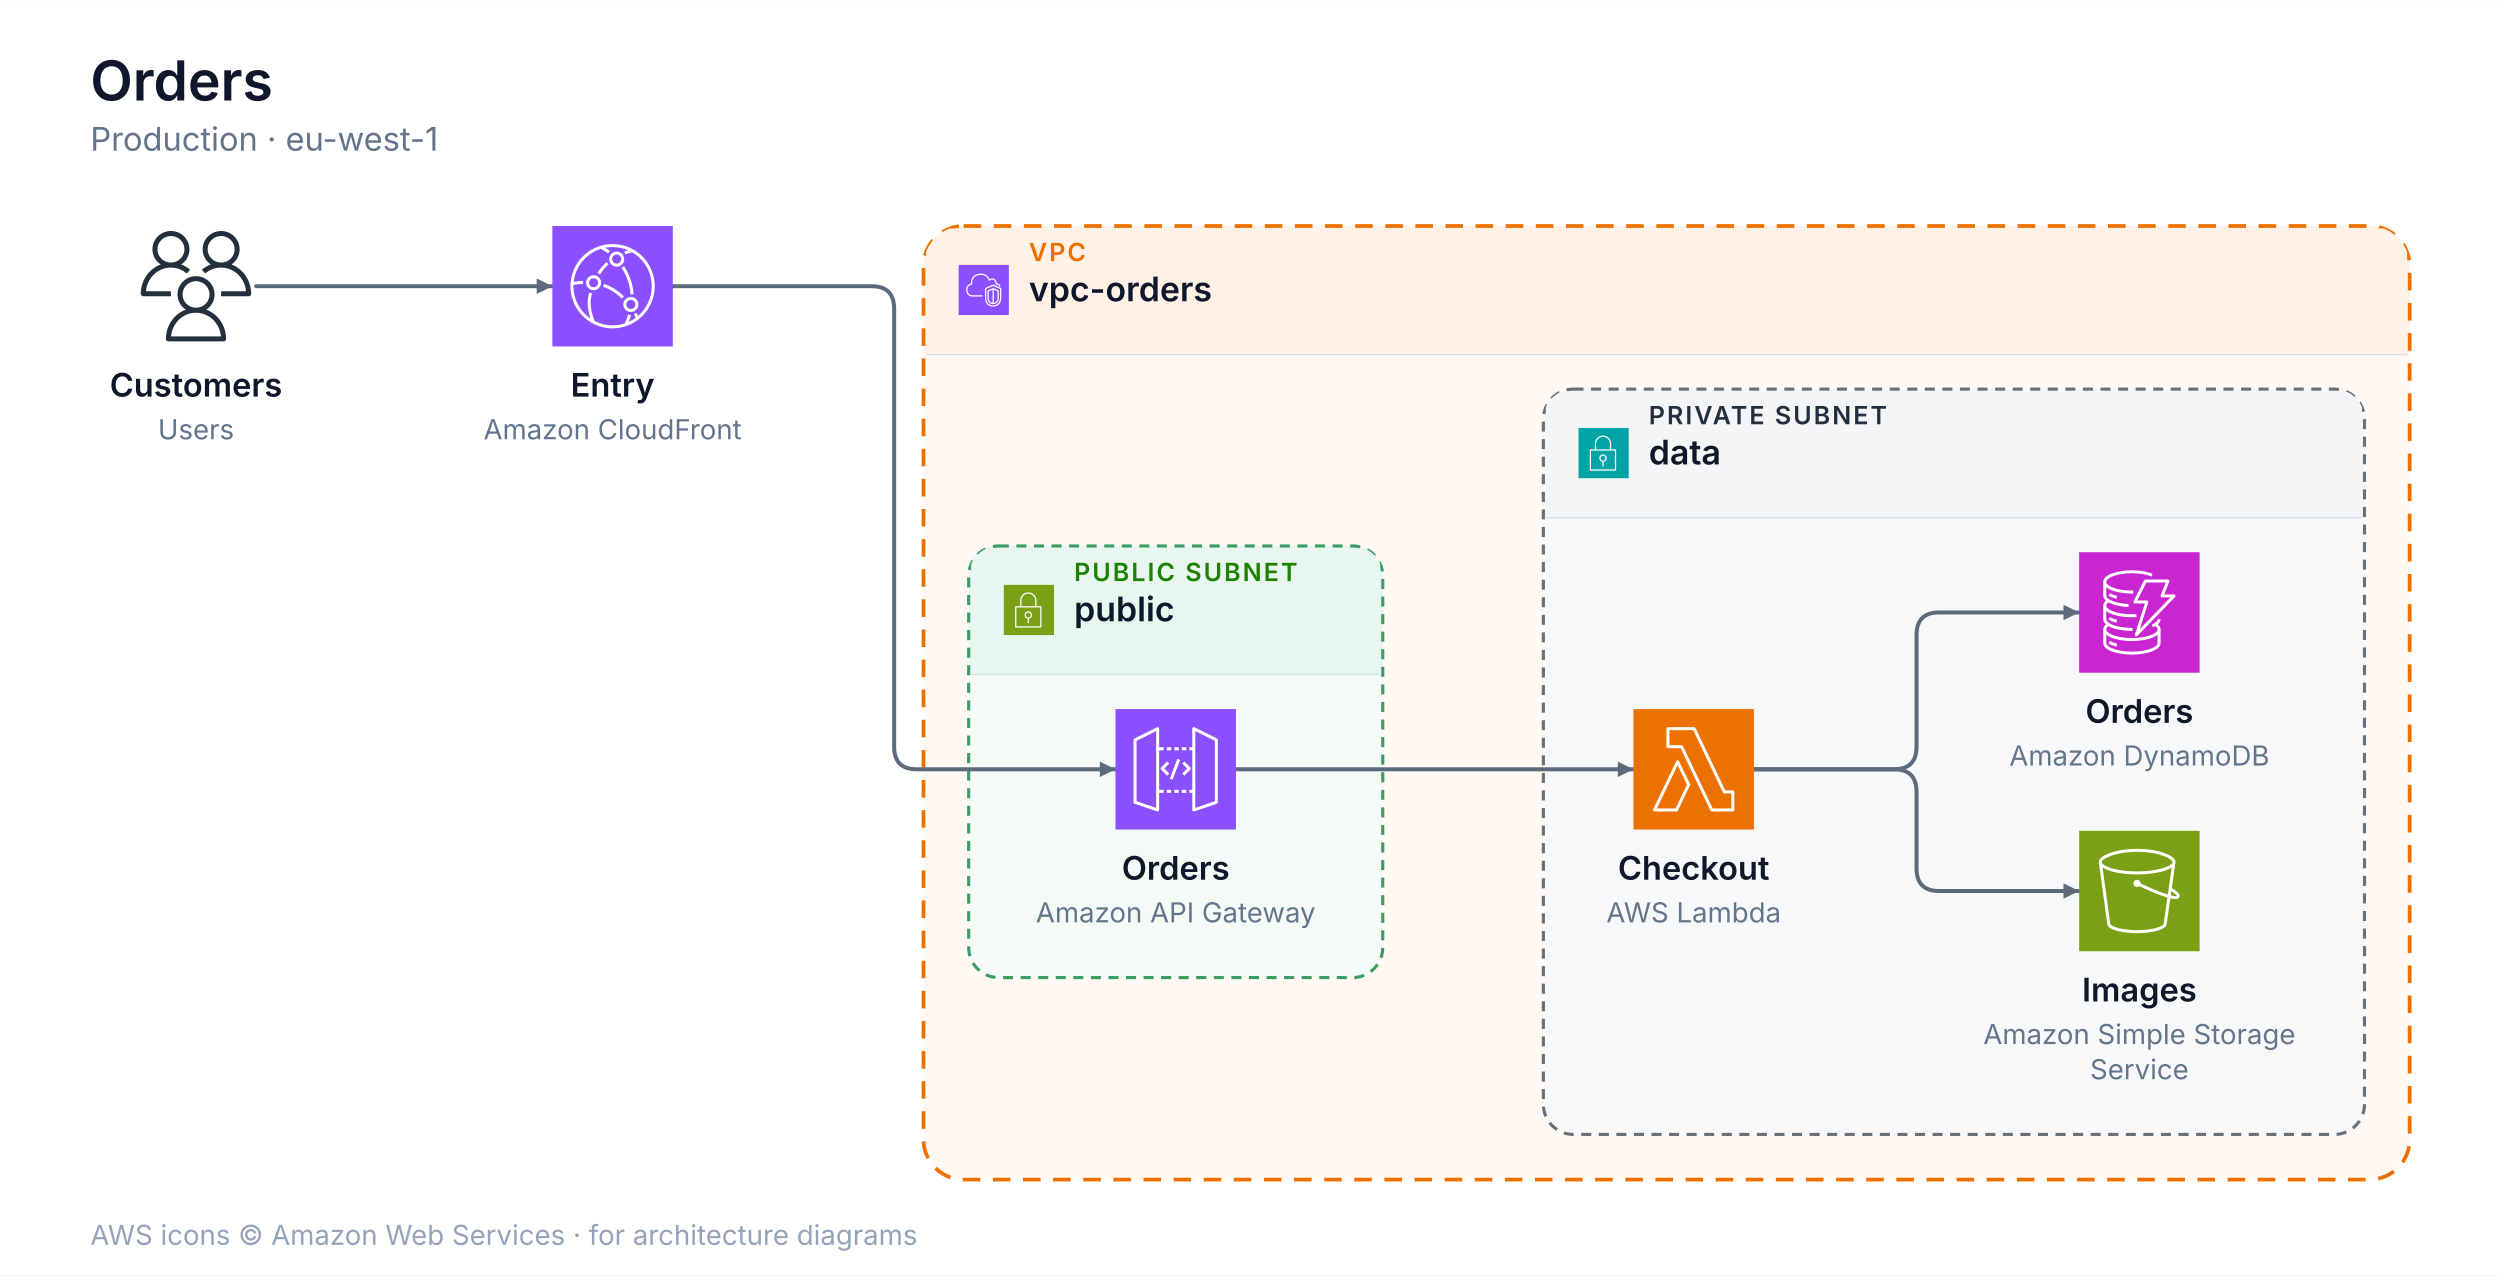
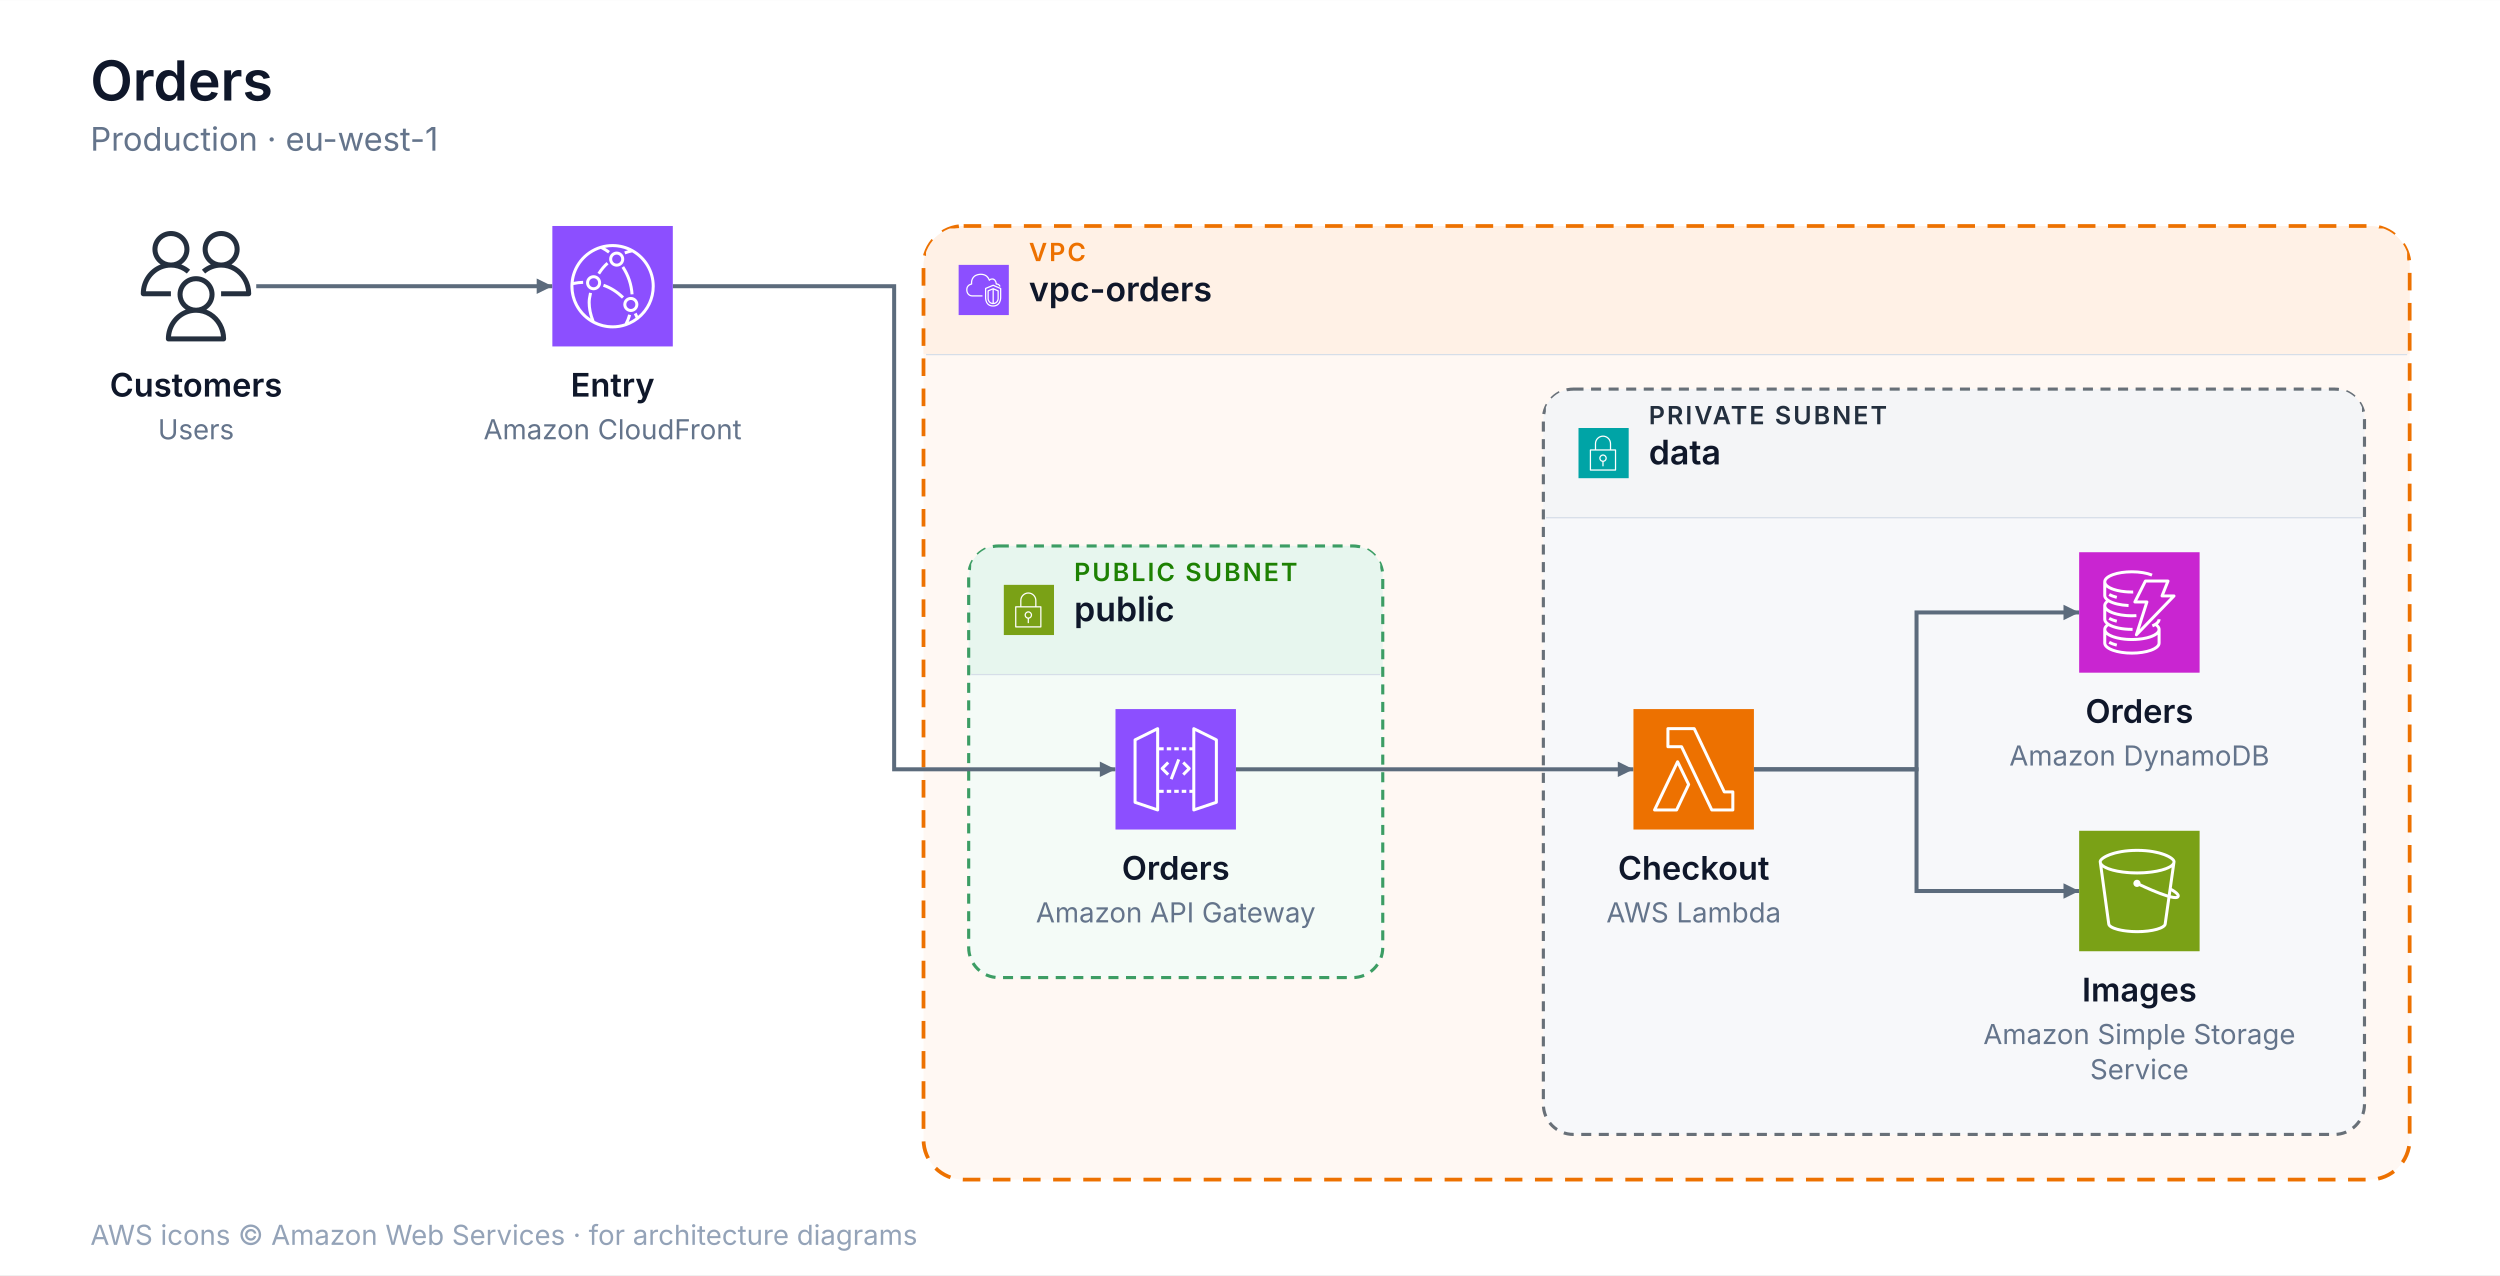
<svg xmlns="http://www.w3.org/2000/svg" width="996" height="508" viewBox="0 0 996.2 508.0" role="img" text-rendering="optimizeLegibility">
  <rect width="100%" height="100%" fill="#FFFFFF" />
  <defs>
    <marker id="arrow-5C6B7C" viewBox="0 0 10 10" refX="8.6" refY="5" markerWidth="8" markerHeight="8" orient="auto-start-reverse" markerUnits="userSpaceOnUse">
      <path d="M0.8 1.15 L8.6 5 L0.8 8.85 Z" fill="#5C6B7C" />
    </marker>
    <clipPath id="clip1">
      <rect x="368.0" y="90.0" width="592.2" height="380.0" rx="16" />
    </clipPath>
    <clipPath id="clip2">
      <rect x="386.0" y="217.5" width="165.0" height="172.0" rx="12" />
    </clipPath>
    <clipPath id="clip3">
      <rect x="615.0" y="155.0" width="327.2" height="297.0" rx="12" />
    </clipPath>
  </defs>
  <g clip-path="url(#clip1)">
    <rect x="368.0" y="90.0" width="592.2" height="380.0" fill="#FFF8F3" />
    <rect x="368.0" y="90.0" width="592.2" height="51.0" fill="#FFF1E6" />
  </g>
  <rect x="368.0" y="90.0" width="592.2" height="380.0" rx="16" ry="16" fill="none" stroke="#ED7100" stroke-width="1.5" stroke-dasharray="7 5" />
  <line x1="369.0" y1="141.0" x2="959.2" y2="141.0" stroke="#D6DEE8" stroke-width="1" />
  <g clip-path="url(#clip2)">
    <rect x="386.0" y="217.5" width="165.0" height="172.0" fill="#F4FBF7" />
    <rect x="386.0" y="217.5" width="165.0" height="51.0" fill="#E7F6EE" />
  </g>
  <rect x="386.0" y="217.5" width="165.0" height="172.0" rx="12" ry="12" fill="none" stroke="#3C9D64" stroke-width="1.25" stroke-dasharray="4 3" />
  <line x1="387.0" y1="268.5" x2="550.0" y2="268.5" stroke="#D6DEE8" stroke-width="1" />
  <g clip-path="url(#clip3)">
    <rect x="615.0" y="155.0" width="327.2" height="297.0" fill="#F7F8FA" />
    <rect x="615.0" y="155.0" width="327.2" height="51.0" fill="#F4F5F7" />
  </g>
  <rect x="615.0" y="155.0" width="327.2" height="297.0" rx="12" ry="12" fill="none" stroke="#687078" stroke-width="1.25" stroke-dasharray="4 3" />
  <line x1="616.0" y1="206.0" x2="941.2" y2="206.0" stroke="#D6DEE8" stroke-width="1" />
-   <path d="M 102.1 114.0 L 220.1 114.0" fill="none" stroke="#5C6B7C" stroke-width="1.6" stroke-linecap="round" stroke-linejoin="round" marker-end="url(#arrow-5C6B7C)" />
-   <path d="M 268.1 114.0 L 347.3 114.0 Q 356.3 114.0 356.3 123.0 L 356.3 297.5 Q 356.3 306.5 365.3 306.5 L 444.5 306.5" fill="none" stroke="#5C6B7C" stroke-width="1.6" stroke-linecap="round" stroke-linejoin="round" marker-end="url(#arrow-5C6B7C)" />
-   <path d="M 492.5 306.5 L 650.9 306.5" fill="none" stroke="#5C6B7C" stroke-width="1.6" stroke-linecap="round" stroke-linejoin="round" marker-end="url(#arrow-5C6B7C)" />
-   <path d="M 698.9 306.5 L 754.7 306.5 Q 763.7 306.5 763.7 297.5 L 763.7 253.0 Q 763.7 244.0 772.7 244.0 L 828.5 244.0" fill="none" stroke="#5C6B7C" stroke-width="1.6" stroke-linecap="round" stroke-linejoin="round" marker-end="url(#arrow-5C6B7C)" />
-   <path d="M 698.9 306.5 L 754.7 306.5 Q 763.7 306.5 763.7 315.5 L 763.7 346.0 Q 763.7 355.0 772.7 355.0 L 828.5 355.0" fill="none" stroke="#5C6B7C" stroke-width="1.6" stroke-linecap="round" stroke-linejoin="round" marker-end="url(#arrow-5C6B7C)" />
+   <path d="M 102.1 114.0 L 220.1 114.0" fill="none" stroke="#5C6B7C" stroke-width="1.6" stroke-linecap="butt" stroke-linejoin="miter" marker-end="url(#arrow-5C6B7C)" />
+   <path d="M 268.1 114.0 L 284.1 114.0 L 356.3 114.0 L 356.3 306.5 L 428.5 306.5 L 444.5 306.5" fill="none" stroke="#5C6B7C" stroke-width="1.6" stroke-linecap="butt" stroke-linejoin="miter" marker-end="url(#arrow-5C6B7C)" />
+   <path d="M 492.5 306.5 L 650.9 306.5" fill="none" stroke="#5C6B7C" stroke-width="1.6" stroke-linecap="butt" stroke-linejoin="miter" marker-end="url(#arrow-5C6B7C)" />
+   <path d="M 698.9 306.5 L 714.9 306.5 L 763.7 306.5 L 763.7 244.0 L 812.5 244.0 L 828.5 244.0" fill="none" stroke="#5C6B7C" stroke-width="1.6" stroke-linecap="butt" stroke-linejoin="miter" marker-end="url(#arrow-5C6B7C)" />
+   <path d="M 698.9 306.5 L 714.9 306.5 L 763.7 306.5 L 763.7 355.0 L 812.5 355.0 L 828.5 355.0" fill="none" stroke="#5C6B7C" stroke-width="1.6" stroke-linecap="butt" stroke-linejoin="miter" marker-end="url(#arrow-5C6B7C)" />
  <g clip-path="url(#clip1)">
    <rect x="369.0" y="91.0" width="590.2" height="50.0" fill="#FFF1E6" />
  </g>
  <svg x="382.0" y="105.5" width="20.0" height="20.0" viewBox="0 0 40 40" preserveAspectRatio="xMidYMid meet" overflow="visible">
    <g id="g4Icon-Architecture-Group_32_Virtual-private-cloud-VPC_32" stroke="none" stroke-width="1" fill="none" fill-rule="evenodd">
      <rect id="g4Rectangle" fill="#8C4FFF" x="0" y="0" width="40" height="40" />
      <path d="M30.971,21.029 L28.027,19.766 L28.027,30.255 C30.572,29.903 30.959,27.287 30.975,27.168 L30.971,21.029 Z M27.027,30.269 L27.027,19.759 L23.992,21.032 L23.992,27.233 C24.005,27.287 24.437,30 27.027,30.269 L27.027,30.269 Z M27.333,18.547 C27.457,18.494 27.599,18.495 27.724,18.548 L31.668,20.24 C31.852,20.319 31.971,20.499 31.971,20.699 L31.971,27.233 C31.788,28.68 30.614,31.296 27.444,31.296 C24.369,31.296 23.19,28.684 22.996,27.302 L22.992,20.699 C22.992,20.498 23.113,20.316 23.298,20.238 L27.333,18.547 Z M32.983,19.184 L27.522,16.778 L21.992,19.105 L21.992,26.233 C21.991,26.275 21.938,29.101 23.649,30.856 C24.566,31.797 25.843,32.275 27.444,32.275 C29.046,32.275 30.331,31.796 31.263,30.853 C32.998,29.095 32.983,26.268 32.983,26.24 L32.983,19.184 Z M31.98,31.55 C30.853,32.694 29.326,33.275 27.444,33.275 C25.56,33.275 24.04,32.694 22.927,31.548 C20.922,29.485 20.988,26.351 20.992,26.219 L20.992,18.773 C20.992,18.572 21.112,18.39 21.297,18.312 L27.332,15.772 C27.459,15.72 27.603,15.719 27.728,15.776 L33.684,18.401 C33.866,18.481 33.983,18.66 33.983,18.858 L33.983,26.233 C33.985,26.358 34.01,29.488 31.98,31.55 L31.98,31.55 Z M10.992,24.236 L18.992,24.236 L18.992,25.236 L10.992,25.236 C8.181,25.236 6.181,23.22 6.013,20.22 C6.001,20.109 6,19.975 6,19.841 C6,17.332 7.318,15.618 9.817,14.862 C9.798,14.635 9.785,14.396 9.785,14.215 C9.785,11.299 11.362,8.77 13.802,7.77 C17.1,6.422 20.844,6.876 22.908,8.874 C23.653,9.598 24.232,10.416 24.668,11.359 C25.277,10.909 26.068,10.698 27.017,10.745 C28.797,10.835 30.166,12.458 30.45,14.752 C31.948,14.876 32.935,15.635 33.46,17.06 L32.523,17.406 C32.095,16.249 31.315,15.733 29.992,15.733 C29.727,15.733 29.508,15.527 29.492,15.263 C29.354,12.925 28.086,11.8 26.966,11.744 C26.021,11.691 25.321,11.963 24.887,12.535 C24.776,12.68 24.602,12.752 24.414,12.728 C24.234,12.7 24.082,12.577 24.019,12.405 C23.615,11.302 23.024,10.382 22.212,9.591 C20.424,7.861 17.122,7.492 14.181,8.696 C12.118,9.541 10.785,11.707 10.785,14.215 C10.785,14.488 10.82,14.911 10.851,15.174 C10.881,15.425 10.72,15.658 10.475,15.718 C8.169,16.29 7,17.677 7,19.841 C7,19.942 6.999,20.042 7.009,20.143 C7.15,22.638 8.712,24.236 10.992,24.236 L10.992,24.236 Z" id="g4Fill-1" fill="#FFFFFF" />
    </g>
  </svg>
  <text x="410.0" y="104.0" fill="#ED7100" font-family="&quot;Segoe UI&quot;, Inter, &quot;Helvetica Neue&quot;, Arial, sans-serif" font-size="10" font-weight="600" letter-spacing="0.08em">VPC</text>
  <text x="410.0" y="120.0" fill="#0F172A" font-family="&quot;Segoe UI&quot;, Inter, &quot;Helvetica Neue&quot;, Arial, sans-serif" font-size="13.5" font-weight="600">vpc-orders</text>
  <g clip-path="url(#clip2)">
    <rect x="387.0" y="218.5" width="163.0" height="50.0" fill="#E7F6EE" />
  </g>
  <svg x="400.0" y="233.0" width="20.0" height="20.0" viewBox="0 0 40 40" preserveAspectRatio="xMidYMid meet" overflow="visible">
    <g id="g5Icon-Architecture-Group_32_Public-subnet_32" stroke="none" stroke-width="1" fill="none" fill-rule="evenodd">
      <rect id="g5Rectangle" fill="#7AA116" x="0" y="0" width="40" height="40" />
      <path d="M19.536,22.049 C20.642,22.049 21.542,22.948 21.542,24.054 C21.542,25.16 20.642,26.06 19.536,26.06 C18.43,26.06 17.53,25.16 17.53,24.054 C17.53,22.948 18.43,22.049 19.536,22.049 L19.536,22.049 Z M19.012,27.007 L19.012,30.501 L20.012,30.501 L20.012,27.012 C21.442,26.782 22.542,25.549 22.542,24.054 C22.542,22.397 21.193,21.049 19.536,21.049 C17.879,21.049 16.53,22.397 16.53,24.054 C16.53,25.532 17.604,26.757 19.012,27.007 L19.012,27.007 Z M10,33.014 L29.012,33.014 L29.012,18 L10,18 L10,33.014 Z M14.046,12.484 C14.046,9.46 16.506,7 19.529,7 C22.553,7 25.012,9.46 25.012,12.484 L25.012,17 L14.046,17 L14.046,12.484 Z M29.512,17 L26.012,17 L26.012,12.484 C26.012,8.908 23.103,6 19.529,6 C15.954,6 13.046,8.908 13.046,12.484 L13.046,17 L9.5,17 C9.223,17 9,17.224 9,17.5 L9,33.514 C9,33.79 9.223,34.014 9.5,34.014 L29.512,34.014 C29.788,34.014 30.012,33.79 30.012,33.514 L30.012,17.5 C30.012,17.224 29.788,17 29.512,17 L29.512,17 Z" id="g5Fill-1" fill="#FFFFFF" />
    </g>
  </svg>
  <text x="428.0" y="231.5" fill="#1D8102" font-family="&quot;Segoe UI&quot;, Inter, &quot;Helvetica Neue&quot;, Arial, sans-serif" font-size="10" font-weight="600" letter-spacing="0.08em">PUBLIC SUBNET</text>
  <text x="428.0" y="247.5" fill="#0F172A" font-family="&quot;Segoe UI&quot;, Inter, &quot;Helvetica Neue&quot;, Arial, sans-serif" font-size="13.5" font-weight="600">public</text>
  <g clip-path="url(#clip3)">
    <rect x="616.0" y="156.0" width="325.2" height="50.0" fill="#F4F5F7" />
  </g>
  <svg x="629.0" y="170.5" width="20.0" height="20.0" viewBox="0 0 40 40" preserveAspectRatio="xMidYMid meet" overflow="visible">
    <g id="g6Icon-Architecture-Group_32_Private-subnet_32" stroke="none" stroke-width="1" fill="none" fill-rule="evenodd">
      <rect id="g6Rectangle" fill="#00A4A6" x="0" y="0" width="40" height="40" />
      <path d="M19.536,22.049 C20.642,22.049 21.542,22.948 21.542,24.054 C21.542,25.16 20.642,26.06 19.536,26.06 C18.43,26.06 17.53,25.16 17.53,24.054 C17.53,22.948 18.43,22.049 19.536,22.049 L19.536,22.049 Z M19.012,27.007 L19.012,30.501 L20.012,30.501 L20.012,27.012 C21.442,26.782 22.542,25.549 22.542,24.054 C22.542,22.397 21.193,21.049 19.536,21.049 C17.879,21.049 16.53,22.397 16.53,24.054 C16.53,25.532 17.604,26.757 19.012,27.007 L19.012,27.007 Z M10,33.014 L29.012,33.014 L29.012,18 L10,18 L10,33.014 Z M14.046,12.484 C14.046,9.46 16.506,7 19.529,7 C22.553,7 25.012,9.46 25.012,12.484 L25.012,17 L14.046,17 L14.046,12.484 Z M29.512,17 L26.012,17 L26.012,12.484 C26.012,8.908 23.103,6 19.529,6 C15.954,6 13.046,8.908 13.046,12.484 L13.046,17 L9.5,17 C9.223,17 9,17.224 9,17.5 L9,33.514 C9,33.79 9.223,34.014 9.5,34.014 L29.512,34.014 C29.788,34.014 30.012,33.79 30.012,33.514 L30.012,17.5 C30.012,17.224 29.788,17 29.512,17 L29.512,17 Z" id="g6Fill-1" fill="#FFFFFF" />
    </g>
  </svg>
  <text x="657.0" y="169.0" fill="#232F3E" font-family="&quot;Segoe UI&quot;, Inter, &quot;Helvetica Neue&quot;, Arial, sans-serif" font-size="10" font-weight="600" letter-spacing="0.08em">PRIVATE SUBNET</text>
  <text x="657.0" y="185.0" fill="#0F172A" font-family="&quot;Segoe UI&quot;, Inter, &quot;Helvetica Neue&quot;, Arial, sans-serif" font-size="13.5" font-weight="600">data</text>
  <svg x="54.1" y="90.0" width="48.0" height="48.0" viewBox="0 0 48 48" preserveAspectRatio="xMidYMid meet" overflow="visible">
    <g id="n7Icon-Resource_General-Resource_Res_Users_48" stroke="none" stroke-width="1" fill="none" fill-rule="evenodd">
      <path d="M28.639,9.286 C28.639,6.371 31.052,4 34.019,4 C36.985,4 39.397,6.371 39.397,9.286 C39.397,12.201 36.985,14.572 34.019,14.572 C31.052,14.572 28.639,12.201 28.639,9.286 L28.639,9.286 Z M40.163,16.334 C39.516,15.932 38.833,15.6 38.128,15.333 C40.098,14.023 41.397,11.802 41.397,9.286 C41.397,5.269 38.087,2 34.019,2 C29.95,2 26.639,5.269 26.639,9.286 C26.639,11.796 27.932,14.014 29.895,15.325 C28.614,15.808 27.41,16.515 26.349,17.425 L27.652,18.943 C29.434,17.414 31.689,16.572 34,16.572 C35.802,16.572 37.569,17.077 39.109,18.033 C41.849,19.735 43.647,22.725 43.953,26 L34,26 L34,28 L45,28 C45.553,28 46,27.553 46,27 C46,22.657 43.764,18.57 40.163,16.334 L40.163,16.334 Z M8.639,9.286 C8.639,6.371 11.052,4 14.019,4 C16.985,4 19.397,6.371 19.397,9.286 C19.397,12.201 16.985,14.572 14.019,14.572 C11.052,14.572 8.639,12.201 8.639,9.286 L8.639,9.286 Z M14,26 L4.046,26 C4.53,20.717 8.81,16.572 14,16.572 C15.802,16.572 17.569,17.077 19.109,18.033 C19.541,18.302 19.958,18.608 20.349,18.943 L21.652,17.426 C21.184,17.024 20.684,16.657 20.163,16.334 C19.516,15.932 18.833,15.6 18.128,15.333 C20.098,14.023 21.397,11.802 21.397,9.286 C21.397,5.269 18.087,2 14.019,2 C9.95,2 6.639,5.269 6.639,9.286 C6.639,11.801 7.937,14.023 9.907,15.332 C5.302,17.071 2,21.638 2,27 C2,27.553 2.448,28 3,28 L14,28 L14,26 Z M14.046,44 C14.53,38.717 18.81,34.572 24,34.572 C25.802,34.572 27.569,35.077 29.109,36.033 C31.849,37.735 33.647,40.725 33.953,44 L14.046,44 Z M18.639,27.286 C18.639,24.371 21.052,22 24.019,22 C26.985,22 29.397,24.371 29.397,27.286 C29.397,30.201 26.985,32.572 24.019,32.572 C21.052,32.572 18.639,30.201 18.639,27.286 L18.639,27.286 Z M30.163,34.334 C29.516,33.932 28.833,33.6 28.128,33.333 C30.098,32.023 31.397,29.802 31.397,27.286 C31.397,23.269 28.087,20 24.019,20 C19.95,20 16.639,23.269 16.639,27.286 C16.639,29.801 17.937,32.023 19.907,33.332 C15.302,35.071 12,39.638 12,45 C12,45.553 12.448,46 13,46 L35,46 C35.553,46 36,45.553 36,45 C36,40.657 33.764,36.57 30.163,34.334 L30.163,34.334 Z" id="n7Fill-1" fill="#242F3E" />
    </g>
  </svg>
  <text x="78.1" y="158.0" text-anchor="middle" fill="#0F172A" font-family="&quot;Segoe UI&quot;, Inter, &quot;Helvetica Neue&quot;, Arial, sans-serif" font-size="13" font-weight="600">Customers</text>
  <text x="78.1" y="175.0" text-anchor="middle" fill="#64748B" font-family="&quot;Segoe UI&quot;, Inter, &quot;Helvetica Neue&quot;, Arial, sans-serif" font-size="11">Users</text>
  <svg x="220.1" y="90.0" width="48.0" height="48.0" viewBox="0 0 80 80" preserveAspectRatio="xMidYMid meet" overflow="visible">
    <g id="n8Icon-Architecture_64_Arch_Amazon-CloudFront_64" stroke="none" stroke-width="1" fill="none" fill-rule="evenodd">
      <g id="n8Icon-Architecture-BG_64_Networking-Content-Delivery" fill="#8C4FFF">
        <rect id="n8Rectangle" x="0" y="0" width="80" height="80" />
      </g>
      <path d="M55.122,52.123 C55.122,50.469 53.776,49.123 52.122,49.123 C50.468,49.123 49.122,50.469 49.122,52.123 C49.122,53.777 50.468,55.123 52.122,55.123 C53.776,55.123 55.122,53.777 55.122,52.123 L55.122,52.123 Z M57.122,52.123 C57.122,54.88 54.879,57.123 52.122,57.123 C49.365,57.123 47.122,54.88 47.122,52.123 C47.122,49.366 49.365,47.123 52.122,47.123 C54.879,47.123 57.122,49.366 57.122,52.123 L57.122,52.123 Z M30.392,37.692 C30.392,36.038 29.046,34.692 27.392,34.692 C25.737,34.692 24.392,36.038 24.392,37.692 C24.392,39.346 25.737,40.692 27.392,40.692 C29.046,40.692 30.392,39.346 30.392,37.692 L30.392,37.692 Z M32.392,37.692 C32.392,40.449 30.148,42.692 27.392,42.692 C24.635,42.692 22.392,40.449 22.392,37.692 C22.392,34.935 24.635,32.692 27.392,32.692 C30.148,32.692 32.392,34.935 32.392,37.692 L32.392,37.692 Z M39.73,22.007 C39.73,23.661 41.076,25.007 42.73,25.007 C44.385,25.007 45.73,23.661 45.73,22.007 C45.73,20.352 44.385,19.007 42.73,19.007 C41.076,19.007 39.73,20.352 39.73,22.007 L39.73,22.007 Z M37.73,22.007 C37.73,19.25 39.974,17.007 42.73,17.007 C45.487,17.007 47.73,19.25 47.73,22.007 C47.73,24.764 45.487,27.007 42.73,27.007 C39.974,27.007 37.73,24.764 37.73,22.007 L37.73,22.007 Z M66,40 C66,30.727 61.028,22.148 53.012,17.509 C51.575,17.799 50.185,18.196 48.451,18.823 L47.771,16.942 C48.676,16.616 49.486,16.352 50.266,16.126 C47.046,14.737 43.548,14 40,14 C38.311,14 36.649,14.175 35.025,14.492 C36.201,15.18 37.244,15.866 38.257,16.634 L37.048,18.227 C35.62,17.145 34.14,16.228 32.197,15.21 C22.378,18.298 15.306,26.958 14.183,37.128 C16.242,36.711 18.219,36.484 20.414,36.43 L20.463,38.429 C18.163,38.486 16.187,38.73 14.027,39.205 C14.018,39.47 14,39.738 14,40 C14,48.658 18.283,56.636 25.327,61.447 C24.074,57.716 23.45,54.19 23.45,50.746 C23.45,48.782 23.788,47.169 24.145,45.462 C24.228,45.067 24.312,44.665 24.394,44.248 L26.357,44.635 C26.273,45.059 26.187,45.47 26.103,45.873 C25.753,47.545 25.45,48.989 25.45,50.746 C25.45,54.654 26.308,58.695 28.054,63.083 C31.773,65.014 35.789,66 40,66 C42.756,66 45.446,65.56 48.012,64.714 C49.019,62.727 49.766,60.852 50.39,58.699 L52.311,59.256 C51.855,60.826 51.332,62.253 50.709,63.677 C52.323,62.951 53.85,62.053 55.283,61.005 C54.938,60.159 54.568,59.318 54.159,58.499 L55.948,57.604 C56.296,58.3 56.615,59.012 56.92,59.728 C62.705,54.775 66,47.66 66,40 L66,40 Z M68,40 C68,48.727 64.034,56.799 57.121,62.149 C55.409,63.479 53.552,64.583 51.589,65.472 C50.756,65.85 49.908,66.2 49.036,66.494 C46.156,67.493 43.113,68 40,68 C35.4,68 30.832,66.854 26.788,64.686 C17.667,59.806 12,50.347 12,40 C12,39.314 12.018,38.792 12.059,38.309 C12.74,26.625 20.756,16.512 32.001,13.166 C34.562,12.393 37.255,12 40,12 C44.808,12 49.539,13.238 53.684,15.579 C62.513,20.525 68,29.884 68,40 L68,40 Z M37.314,25.463 L36,23.956 C33.758,25.912 32.014,27.989 29.977,31.126 L31.655,32.215 C33.583,29.244 35.223,27.288 37.314,25.463 L37.314,25.463 Z M34.275,38.427 L33.625,40.318 C38.218,41.895 42.225,44.411 46.234,48.236 L47.615,46.789 C43.389,42.758 39.15,40.101 34.275,38.427 L34.275,38.427 Z M47.646,26.668 C51.398,32.39 53.511,38.671 53.925,45.338 L51.929,45.462 C51.536,39.146 49.533,33.192 45.975,27.765 L47.646,26.668 Z" id="n8Amazon-CloudFront_Icon_64_Squid" fill="#FFFFFF" />
    </g>
  </svg>
  <text x="244.1" y="158.0" text-anchor="middle" fill="#0F172A" font-family="&quot;Segoe UI&quot;, Inter, &quot;Helvetica Neue&quot;, Arial, sans-serif" font-size="13" font-weight="600">Entry</text>
  <text x="244.1" y="175.0" text-anchor="middle" fill="#64748B" font-family="&quot;Segoe UI&quot;, Inter, &quot;Helvetica Neue&quot;, Arial, sans-serif" font-size="11">Amazon CloudFront</text>
  <svg x="444.5" y="282.5" width="48.0" height="48.0" viewBox="0 0 80 80" preserveAspectRatio="xMidYMid meet" overflow="visible">
    <g id="n9Icon-Architecture_64_Arch_Amazon-API-Gateway_64">
      <g id="n9Icon-Architecture-BG_64_Networking-Content-Delivery">
        <rect id="n9Rectangle" width="80" height="80" fill="#8C4FFF" />
      </g>
      <g id="n9Icon-Service_64_Amazon-API-Gateway_64">
        <path id="n9Amazon-API-Gateway_Icon_64_Squid" fill-rule="evenodd" clip-rule="evenodd" d="M34.065 55.632H37V53.615H34.065V55.632ZM39 55.632H42V53.615H39V55.632ZM27 14.63L14 21.082V61.193L27 65.59V14.63ZM29 27.393V53.615H32V55.632H29V66.992C29 67.316 28.845 67.621 28.584 67.81C28.412 67.936 28.207 68 28 68C27.894 68 27.786 67.983 27.682 67.948L12.682 62.876C12.274 62.737 12 62.352 12 61.92V20.454C12 20.07 12.217 19.718 12.559 19.549L27.559 12.104C27.868 11.95 28.235 11.968 28.528 12.152C28.821 12.336 29 12.66 29 13.009V25.376H32V27.393H29ZM44 55.632H47V53.615H44V55.632ZM44.065 27.393H47V25.376H44.065V27.393ZM39.065 27.393H42V25.376H39.065V27.393ZM34.065 27.393H37V25.376H34.065V27.393ZM66 21.082L53 14.63V65.59L66 61.193V21.082ZM68 61.92C68 62.352 67.726 62.737 67.318 62.876L52.318 67.948C52.214 67.983 52.106 68 52 68C51.793 68 51.588 67.936 51.416 67.81C51.155 67.621 51 67.316 51 66.992V55.632H49.065V53.615H51V27.393H49.065V25.376H51V13.009C51 12.66 51.179 12.336 51.472 12.152C51.765 11.968 52.131 11.95 52.441 12.104L67.441 19.549C67.783 19.718 68 20.07 68 20.454V61.92ZM42.934 33.807L41.066 33.083L36.066 46.194L37.934 46.918L42.934 33.807ZM49.707 40.209C50.098 39.815 50.098 39.176 49.707 38.783L45.707 34.749L44.293 36.175L47.586 39.496L44.293 42.817L45.707 44.243L49.707 40.209ZM34.293 44.243L30.293 40.209C29.902 39.815 29.902 39.176 30.293 38.783L34.293 34.749L35.707 36.175L32.414 39.496L35.707 42.817L34.293 44.243Z" fill="white" />
      </g>
    </g>
  </svg>
  <text x="468.5" y="350.5" text-anchor="middle" fill="#0F172A" font-family="&quot;Segoe UI&quot;, Inter, &quot;Helvetica Neue&quot;, Arial, sans-serif" font-size="13" font-weight="600">Orders</text>
  <text x="468.5" y="367.5" text-anchor="middle" fill="#64748B" font-family="&quot;Segoe UI&quot;, Inter, &quot;Helvetica Neue&quot;, Arial, sans-serif" font-size="11">Amazon API Gateway</text>
  <svg x="650.9" y="282.5" width="48.0" height="48.0" viewBox="0 0 80 80" preserveAspectRatio="xMidYMid meet" overflow="visible">
    <g id="n10Icon-Architecture_64_Arch_AWS-Lambda_64" stroke="none" stroke-width="1" fill="none" fill-rule="evenodd">
      <g id="n10Icon-Architecture-BG_64_Compute" fill="#ED7100">
        <rect id="n10Rectangle" x="0" y="0" width="80" height="80" />
      </g>
      <path d="M28.008,66 L15.591,66 L29.324,37.296 L35.546,50.106 L28.008,66 Z M30.22,34.553 C30.051,34.208 29.7,33.989 29.318,33.989 L29.315,33.989 C28.929,33.99 28.578,34.211 28.412,34.558 L13.098,66.569 C12.95,66.879 12.971,67.243 13.155,67.534 C13.337,67.824 13.658,68 14.002,68 L28.642,68 C29.03,68 29.382,67.777 29.548,67.428 L37.564,50.528 C37.693,50.254 37.692,49.937 37.559,49.665 L30.22,34.553 Z M64.995,66 L52.659,66 L32.867,24.57 C32.701,24.222 32.349,24 31.962,24 L23.89,24 L23.899,14 L39.72,14 L59.42,55.429 C59.586,55.777 59.939,56 60.326,56 L64.995,56 L64.995,66 Z M65.998,54 L60.96,54 L41.259,12.571 C41.094,12.223 40.741,12 40.353,12 L22.898,12 C22.345,12 21.896,12.447 21.895,12.999 L21.884,24.999 C21.884,25.265 21.989,25.519 22.178,25.707 C22.365,25.895 22.62,26 22.887,26 L31.329,26 L51.122,67.43 C51.289,67.778 51.639,68 52.026,68 L65.998,68 C66.552,68 67,67.552 67,67 L67,55 C67,54.448 66.552,54 65.998,54 L65.998,54 Z" id="n10AWS-Lambda_Icon_64_Squid" fill="#FFFFFF" />
    </g>
  </svg>
  <text x="674.9" y="350.5" text-anchor="middle" fill="#0F172A" font-family="&quot;Segoe UI&quot;, Inter, &quot;Helvetica Neue&quot;, Arial, sans-serif" font-size="13" font-weight="600">Checkout</text>
  <text x="674.9" y="367.5" text-anchor="middle" fill="#64748B" font-family="&quot;Segoe UI&quot;, Inter, &quot;Helvetica Neue&quot;, Arial, sans-serif" font-size="11">AWS Lambda</text>
  <svg x="828.5" y="220.0" width="48.0" height="48.0" viewBox="0 0 80 80" preserveAspectRatio="xMidYMid meet" overflow="visible">
    <g id="n11Icon-Architecture_64_Arch_Amazon-DynamoDB_64" stroke="none" stroke-width="1" fill="none" fill-rule="evenodd">
      <g id="n11Icon-Architecture-BG_64_Database" fill="#C925D1">
        <rect id="n11Rectangle" x="0" y="0" width="80" height="80" />
      </g>
      <path d="M52.086,54.85 C48.748,57.549 41.745,58.975 35.044,58.975 C28.342,58.975 21.337,57.548 18,54.849 L18,60.285 L18.001,60.285 C18.001,62.995 25,66.016 35.044,66.016 C45.08,66.016 52.075,62.999 52.086,60.29 L52.086,54.85 Z M52.087,44.522 L54.087,44.511 L54.087,44.522 C54.087,45.73 53.482,46.858 52.304,47.891 C53.732,49.147 54.087,50.38 54.087,51.258 C54.087,51.264 54.086,51.269 54.086,51.275 L54.086,60.285 L54.087,60.285 C54.087,65.295 44.275,68 35.044,68 C25.835,68 16.05,65.307 16.003,60.319 C16.003,60.314 16,60.309 16,60.304 L16,51.255 C16,51.253 16.002,51.25 16.002,51.247 C16.005,50.369 16.361,49.141 17.787,47.888 C16.37,46.636 16.01,45.415 16.001,44.544 L16.002,44.544 C16.002,44.54 16,44.537 16,44.533 L16,35.484 C16,35.481 16.002,35.478 16.002,35.475 C16.005,34.597 16.362,33.369 17.788,32.117 C16.37,30.865 16.01,29.643 16.001,28.773 L16.002,28.773 C16.002,28.769 16,28.765 16,28.761 L16,19.713 C16,19.71 16.002,19.707 16.002,19.704 C16.019,14.7 25.82,12 35.044,12 C40.255,12 45.261,12.828 48.778,14.272 L48.013,16.105 C44.73,14.757 40.003,13.984 35.044,13.984 C25,13.984 18.001,17.005 18.001,19.717 C18.001,22.429 25,25.45 35.044,25.45 C35.315,25.453 35.58,25.45 35.848,25.44 L35.932,27.422 C35.636,27.434 35.34,27.434 35.044,27.434 C28.342,27.434 21.337,26.007 18,23.308 L18,28.74 L18.001,28.74 L18.001,28.763 C18.011,29.803 19.078,30.712 19.972,31.289 C22.662,33.004 27.482,34.175 32.857,34.418 L32.766,36.4 C27.321,36.153 22.553,35.023 19.484,33.292 C18.728,33.857 18.001,34.622 18.001,35.489 C18.001,38.2 25,41.221 35.044,41.221 C36.029,41.221 37.007,41.189 37.952,41.123 L38.091,43.102 C37.101,43.17 36.075,43.205 35.044,43.205 C28.342,43.205 21.337,41.778 18,39.079 L18,44.511 L18.001,44.511 C18.011,45.575 19.078,46.482 19.972,47.06 C23.048,49.023 28.824,50.245 35.044,50.245 L35.484,50.245 L35.484,52.229 L35.044,52.229 C28.725,52.229 22.982,51.055 19.47,49.073 C18.718,49.637 18.001,50.398 18.001,51.258 C18.001,53.97 25,56.992 35.044,56.992 C45.08,56.992 52.075,53.974 52.086,51.265 L52.086,51.255 L52.086,51.254 C52.084,50.392 51.364,49.631 50.61,49.067 C50.122,49.344 49.599,49.61 49.004,49.855 L48.238,48.022 C48.964,47.724 49.594,47.402 50.111,47.062 C51.013,46.474 52.087,45.555 52.087,44.522 L52.087,44.522 Z M60.653,30.017 L55.049,30.017 C54.718,30.017 54.407,29.854 54.222,29.582 C54.035,29.31 53.997,28.964 54.119,28.66 L57.528,20.138 L44.619,20.138 L38.619,32.04 L45.001,32.04 C45.32,32.04 45.62,32.192 45.809,32.447 C45.996,32.703 46.051,33.031 45.954,33.333 L40.258,51.089 L60.653,30.017 Z M63.722,29.712 L38.723,55.54 C38.528,55.74 38.266,55.844 38.001,55.844 C37.825,55.844 37.648,55.799 37.49,55.705 C37.09,55.469 36.907,54.992 37.048,54.552 L43.634,34.024 L37.001,34.024 C36.654,34.024 36.333,33.846 36.15,33.554 C35.968,33.261 35.951,32.896 36.107,32.589 L43.107,18.703 C43.276,18.367 43.622,18.154 44.001,18.154 L59.001,18.154 C59.332,18.154 59.643,18.318 59.828,18.589 C60.015,18.862 60.053,19.207 59.931,19.512 L56.522,28.033 L63,28.033 C63.4,28.033 63.763,28.271 63.92,28.636 C64.077,29.002 63.999,29.426 63.722,29.712 L63.722,29.712 Z M19.455,60.674 C20.872,61.473 22.656,62.144 24.757,62.668 L25.245,60.744 C23.346,60.271 21.686,59.65 20.443,58.95 L19.455,60.674 Z M24.757,46.799 L25.245,44.875 C23.346,44.401 21.686,43.78 20.443,43.08 L19.455,44.805 C20.872,45.603 22.655,46.275 24.757,46.799 L24.757,46.799 Z M19.455,28.936 L20.443,27.211 C21.684,27.911 23.345,28.531 25.245,29.006 L24.757,30.929 C22.653,30.404 20.87,29.733 19.455,28.936 L19.455,28.936 Z" id="n11Amazon-DynamoDB_Icon_64_Squid" fill="#FFFFFF" />
    </g>
  </svg>
  <text x="852.5" y="288.0" text-anchor="middle" fill="#0F172A" font-family="&quot;Segoe UI&quot;, Inter, &quot;Helvetica Neue&quot;, Arial, sans-serif" font-size="13" font-weight="600">Orders</text>
  <text x="852.5" y="305.0" text-anchor="middle" fill="#64748B" font-family="&quot;Segoe UI&quot;, Inter, &quot;Helvetica Neue&quot;, Arial, sans-serif" font-size="11">Amazon DynamoDB</text>
  <svg x="828.5" y="331.0" width="48.0" height="48.0" viewBox="0 0 80 80" preserveAspectRatio="xMidYMid meet" overflow="visible">
    <g id="n12Icon-Architecture_64_Arch_Amazon-Simple-Storage-Service_64" stroke="none" stroke-width="1" fill="none" fill-rule="evenodd">
      <g id="n12Icon-Architecture-BG_64_Storage" fill="#7AA116">
        <rect id="n12Rectangle" x="0" y="0" width="80" height="80" />
      </g>
      <g id="n12Icon-Service_64_Amazon-Simple-Storage-Service_64" transform="translate(12.9999, 11.9996)" fill="#FFFFFF">
        <path d="M47.836,30.893 L48.22,28.189 C51.761,30.31 51.807,31.186 51.806,31.21 C51.8,31.215 51.196,31.719 47.836,30.893 L47.836,30.893 Z M45.893,30.353 C39.773,28.501 31.25,24.591 27.801,22.961 C27.801,22.947 27.805,22.934 27.805,22.92 C27.805,21.595 26.727,20.517 25.401,20.517 C24.077,20.517 22.999,21.595 22.999,22.92 C22.999,24.245 24.077,25.323 25.401,25.323 C25.983,25.323 26.511,25.106 26.928,24.761 C30.986,26.682 39.443,30.535 45.608,32.355 L43.17,49.561 C43.163,49.608 43.16,49.655 43.16,49.702 C43.16,51.217 36.453,54 25.494,54 C14.419,54 7.641,51.217 7.641,49.702 C7.641,49.656 7.638,49.611 7.632,49.566 L2.538,12.359 C6.947,15.394 16.43,17 25.5,17 C34.556,17 44.023,15.4 48.441,12.374 L45.893,30.353 Z M2,8.478 C2.072,7.162 9.634,2 25.5,2 C41.364,2 48.927,7.161 49,8.478 L49,8.927 C48.13,11.878 38.33,15 25.5,15 C12.648,15 2.843,11.868 2,8.913 L2,8.478 Z M51,8.5 C51,5.035 41.066,0 25.5,0 C9.934,0 0,5.035 0,8.5 L0.094,9.254 L5.642,49.778 C5.775,54.31 17.861,56 25.494,56 C34.966,56 45.029,53.822 45.159,49.781 L47.555,32.884 C48.888,33.203 49.985,33.366 50.866,33.366 C52.049,33.366 52.849,33.077 53.334,32.499 C53.732,32.025 53.884,31.451 53.77,30.84 C53.511,29.456 51.868,27.964 48.522,26.055 L50.898,9.293 L51,8.5 Z" id="n12Amazon-Simple-Storage-Service-Icon_64_Squid" />
      </g>
    </g>
  </svg>
  <text x="852.5" y="399.0" text-anchor="middle" fill="#0F172A" font-family="&quot;Segoe UI&quot;, Inter, &quot;Helvetica Neue&quot;, Arial, sans-serif" font-size="13" font-weight="600">Images</text>
  <text x="852.5" y="416.0" text-anchor="middle" fill="#64748B" font-family="&quot;Segoe UI&quot;, Inter, &quot;Helvetica Neue&quot;, Arial, sans-serif" font-size="11">Amazon Simple Storage</text>
  <text x="852.5" y="430.0" text-anchor="middle" fill="#64748B" font-family="&quot;Segoe UI&quot;, Inter, &quot;Helvetica Neue&quot;, Arial, sans-serif" font-size="11">Service</text>
  <text x="36" y="40" fill="#0F172A" font-family="&quot;Segoe UI&quot;, Inter, &quot;Helvetica Neue&quot;, Arial, sans-serif" font-size="22" font-weight="600">Orders</text>
  <text x="36" y="60" fill="#64748B" font-family="&quot;Segoe UI&quot;, Inter, &quot;Helvetica Neue&quot;, Arial, sans-serif" font-size="13">Production · eu-west-1</text>
  <text x="36" y="496.0" fill="#94A3B8" font-family="&quot;Segoe UI&quot;, Inter, &quot;Helvetica Neue&quot;, Arial, sans-serif" font-size="11">AWS icons © Amazon Web Services · for architecture diagrams</text>
</svg>
